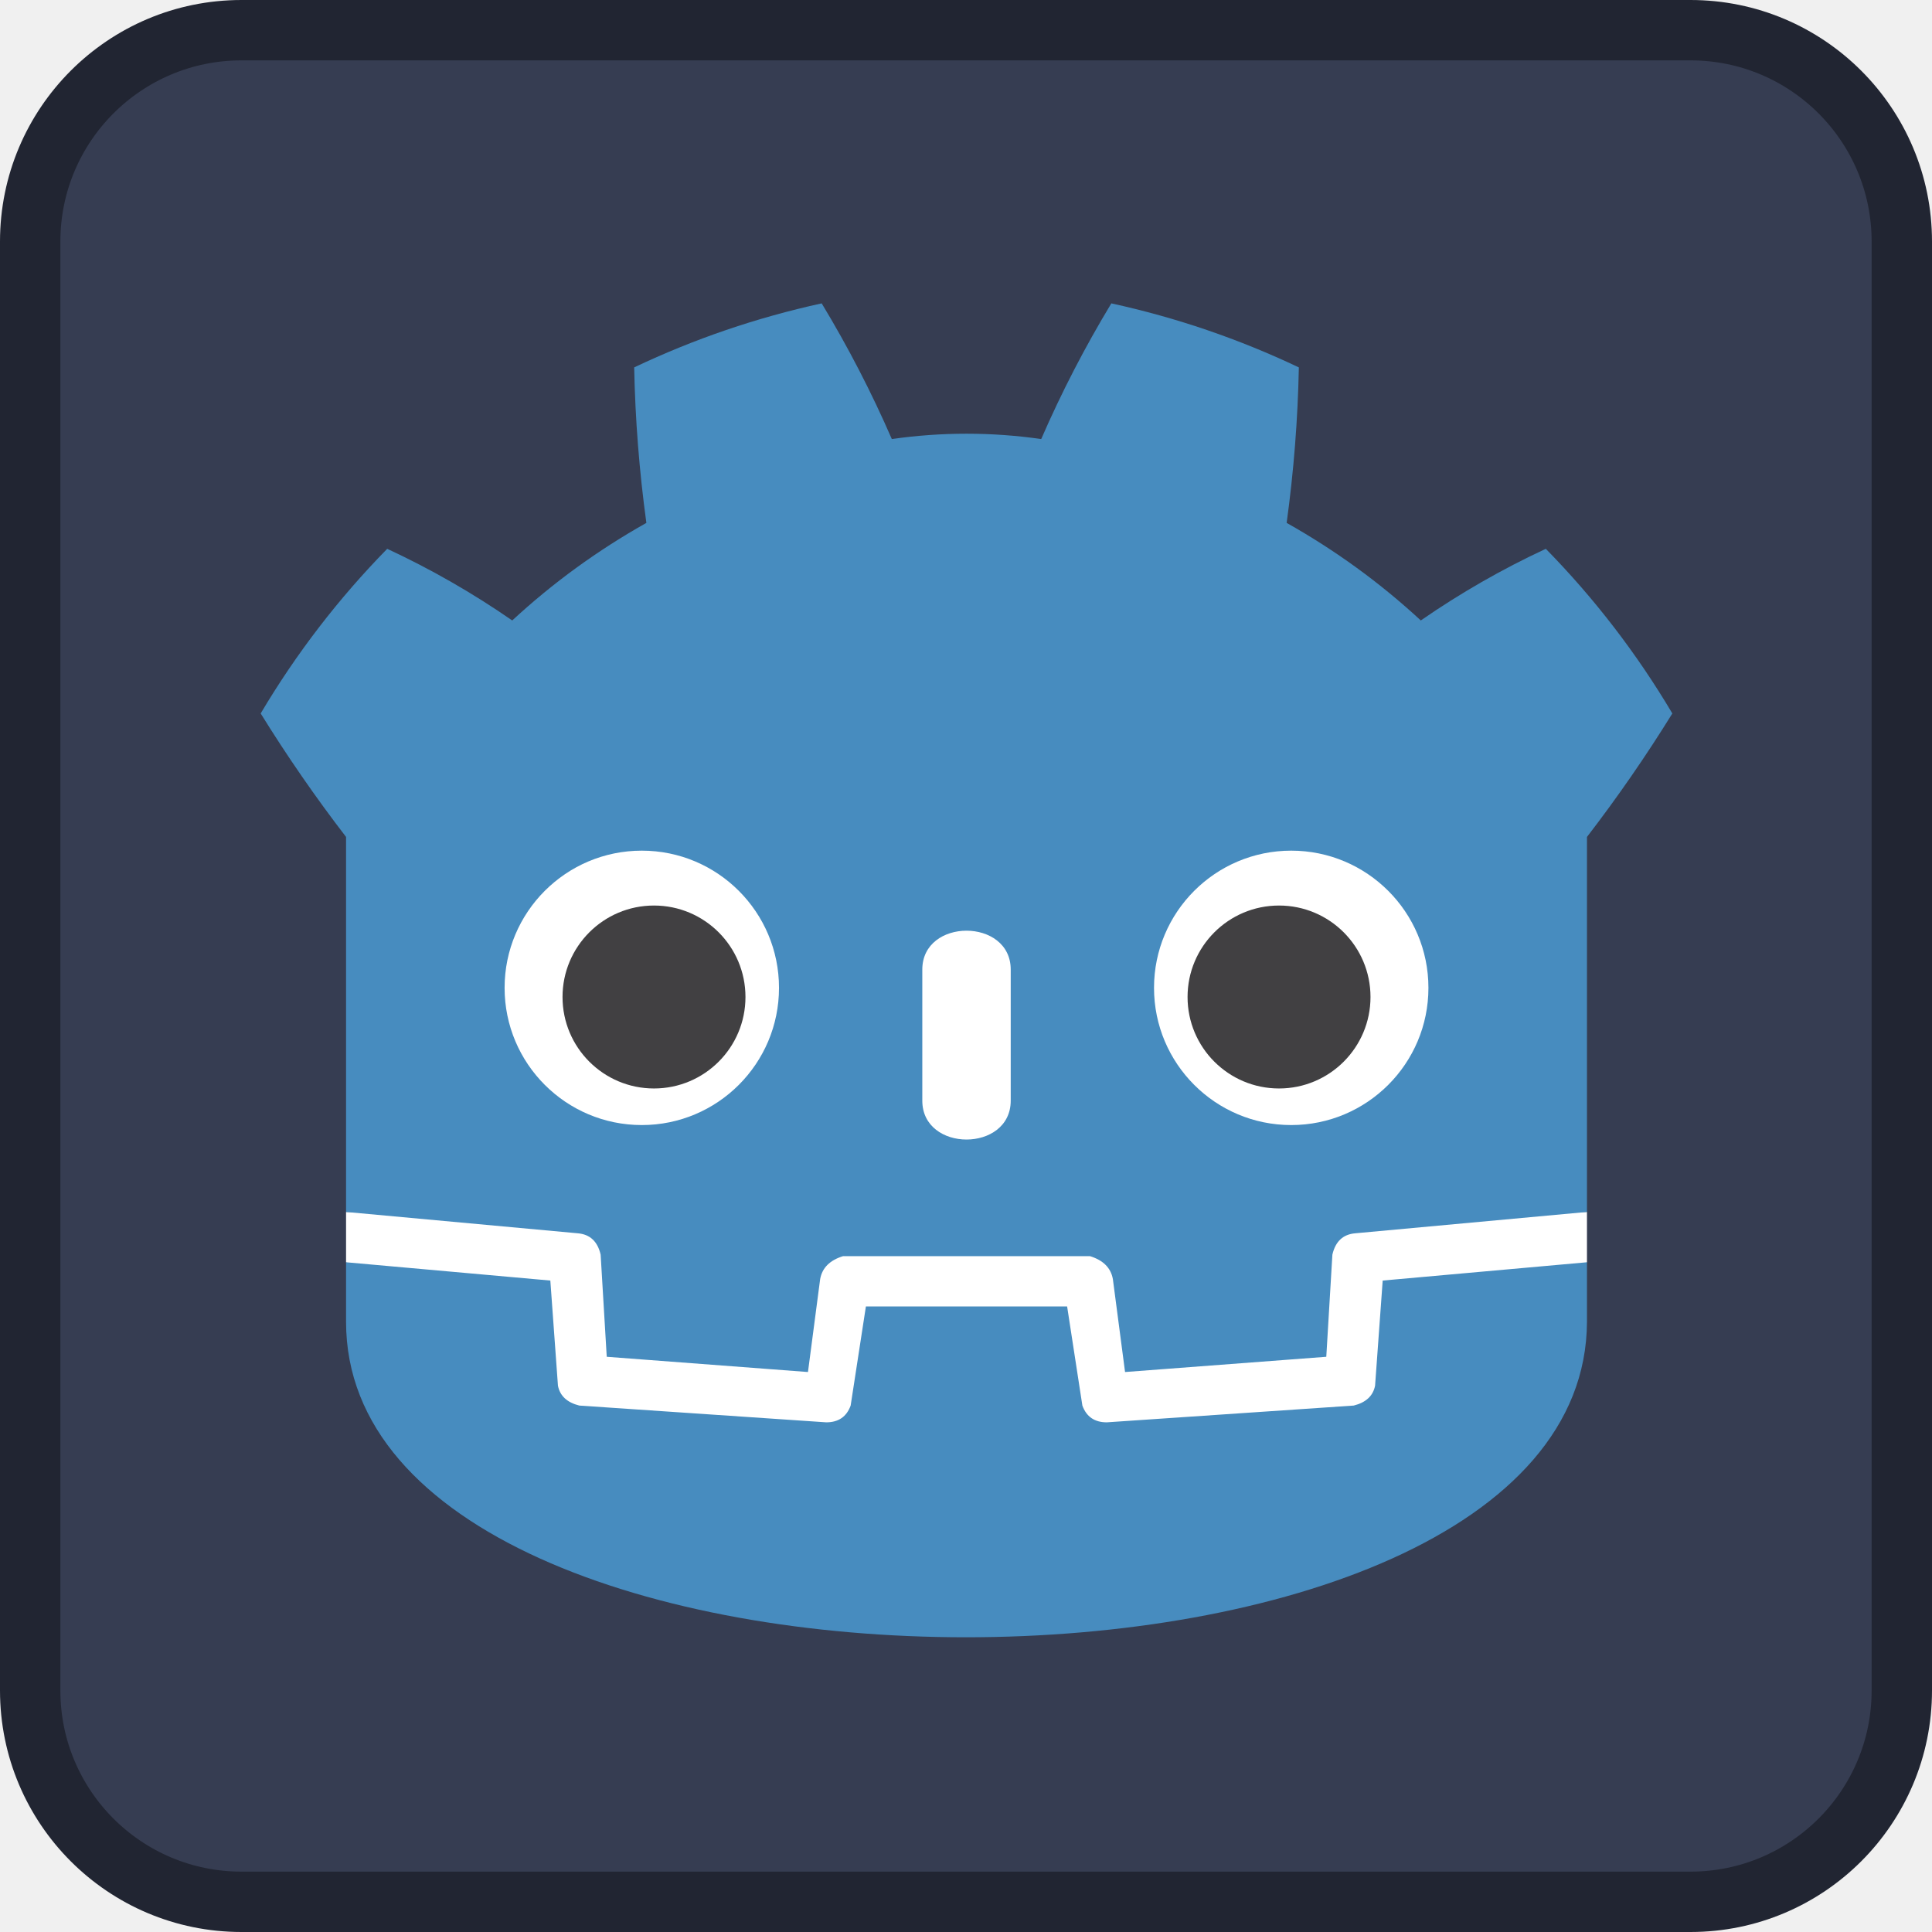
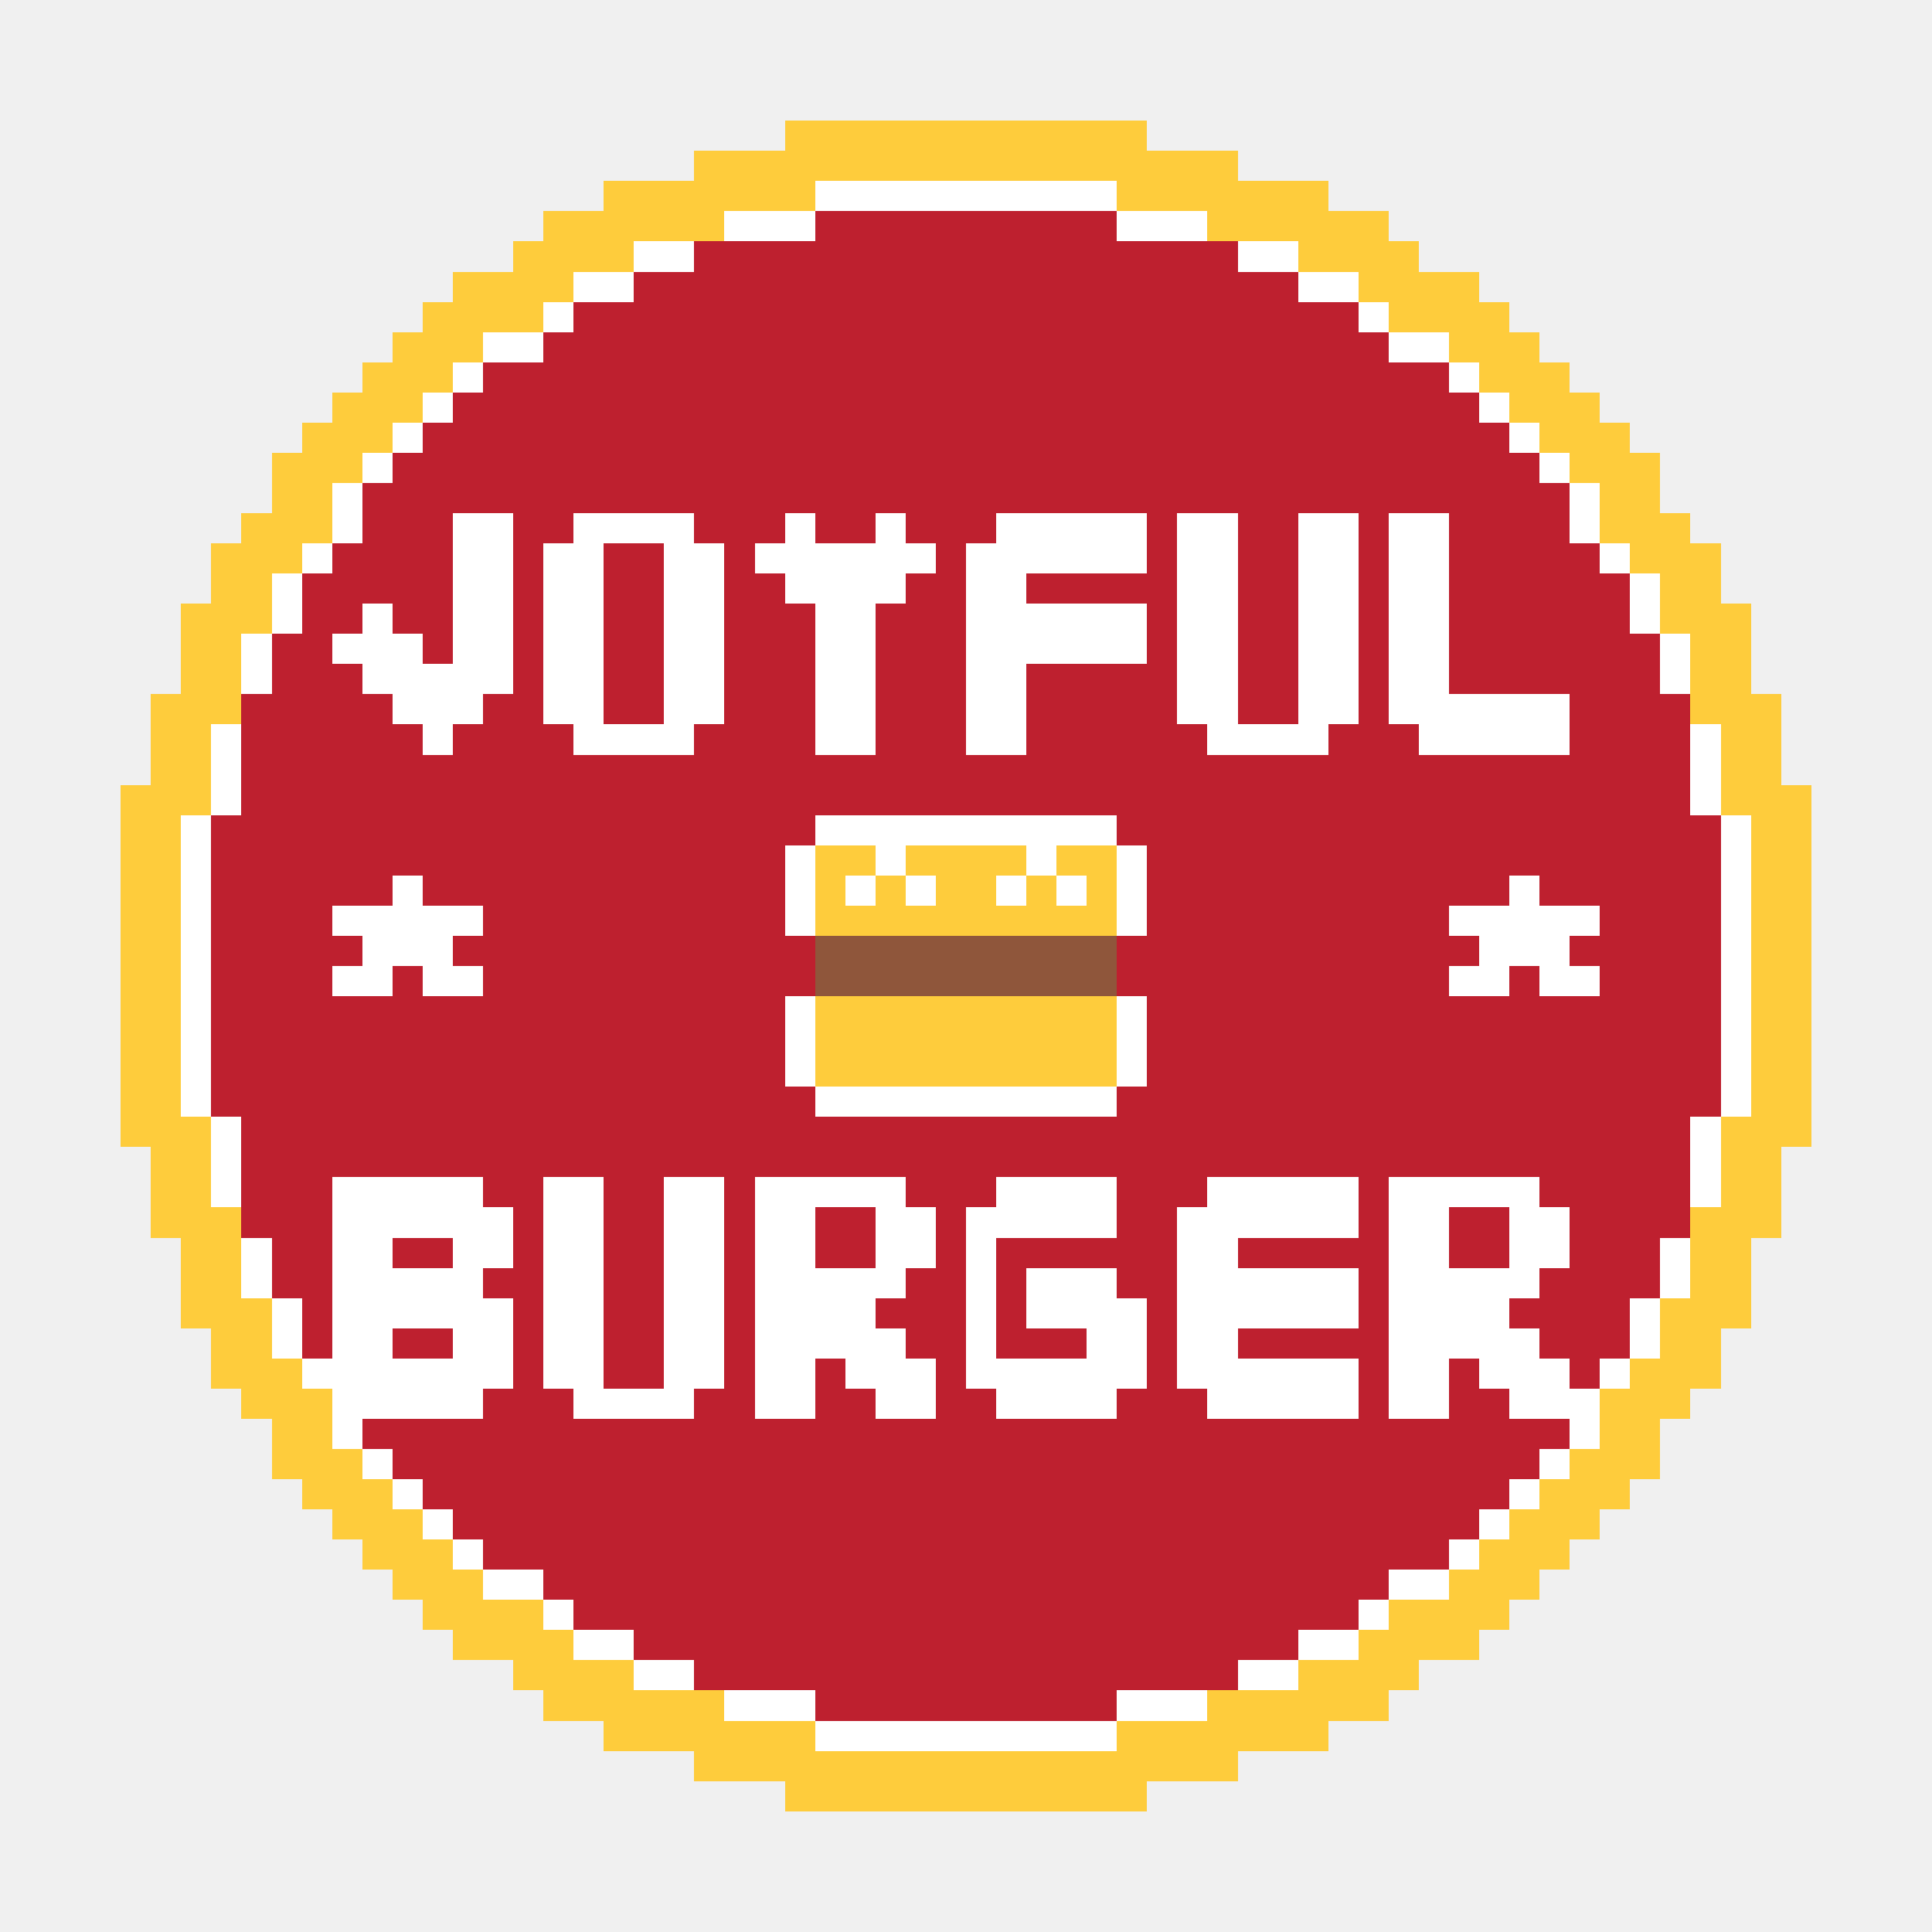
- <svg xmlns="http://www.w3.org/2000/svg" width="128" height="128">
-   <rect width="124" height="124" x="2" y="2" fill="#363d52" stroke="#212532" stroke-width="4" rx="14" />
-   <g fill="#fff" transform="translate(12.322 12.322)scale(.101)">
-     <path d="M105 673v33q407 354 814 0v-33z" />
-     <path fill="#478cbf" d="m105 673 152 14q12 1 15 14l4 67 132 10 8-61q2-11 15-15h162q13 4 15 15l8 61 132-10 4-67q3-13 15-14l152-14V427q30-39 56-81-35-59-83-108-43 20-82 47-40-37-88-64 7-51 8-102-59-28-123-42-26 43-46 89-49-7-98 0-20-46-46-89-64 14-123 42 1 51 8 102-48 27-88 64-39-27-82-47-48 49-83 108 26 42 56 81zm0 33v39c0 276 813 276 814 0v-39l-134 12-5 69q-2 10-14 13l-162 11q-12 0-16-11l-10-65H446l-10 65q-4 11-16 11l-162-11q-12-3-14-13l-5-69z" />
-     <path d="M483 600c0 34 58 34 58 0v-86c0-34-58-34-58 0z" />
-     <circle cx="725" cy="526" r="90" />
-     <circle cx="299" cy="526" r="90" />
-   </g>
-   <g fill="#414042" transform="translate(12.322 12.322)scale(.101)">
-     <circle cx="307" cy="532" r="60" />
-     <circle cx="717" cy="532" r="60" />
-   </g>
+ <svg xmlns="http://www.w3.org/2000/svg" version="1.1" width="128" height="128" shape-rendering="crispEdges">
+   <rect x="52" y="8" width="24" height="4" fill="#FECC3C" />
+   <rect x="46" y="10" width="6" height="4" fill="#FECC3C" />
+   <rect x="76" y="10" width="6" height="4" fill="#FECC3C" />
+   <rect x="40" y="12" width="6" height="4" fill="#FECC3C" />
+   <rect x="52" y="12" width="2" height="2" fill="#FECC3C" />
+   <rect x="54" y="12" width="20" height="2" fill="#FFFFFF" />
+   <rect x="74" y="12" width="2" height="2" fill="#FECC3C" />
+   <rect x="82" y="12" width="6" height="4" fill="#FECC3C" />
+   <rect x="36" y="14" width="4" height="4" fill="#FECC3C" />
+   <rect x="46" y="14" width="2" height="2" fill="#FECC3C" />
+   <rect x="48" y="14" width="6" height="2" fill="#FFFFFF" />
+   <rect x="54" y="14" width="20" height="20" fill="#BE202F" />
+   <rect x="74" y="14" width="6" height="2" fill="#FFFFFF" />
+   <rect x="80" y="14" width="2" height="2" fill="#FECC3C" />
+   <rect x="88" y="14" width="4" height="4" fill="#FECC3C" />
+   <rect x="34" y="16" width="2" height="6" fill="#FECC3C" />
+   <rect x="40" y="16" width="2" height="2" fill="#FECC3C" />
+   <rect x="42" y="16" width="4" height="2" fill="#FFFFFF" />
+   <rect x="46" y="16" width="8" height="18" fill="#BE202F" />
+   <rect x="74" y="16" width="8" height="18" fill="#BE202F" />
+   <rect x="82" y="16" width="4" height="2" fill="#FFFFFF" />
+   <rect x="86" y="16" width="2" height="2" fill="#FECC3C" />
+   <rect x="92" y="16" width="2" height="6" fill="#FECC3C" />
+   <rect x="30" y="18" width="4" height="4" fill="#FECC3C" />
+   <rect x="36" y="18" width="2" height="2" fill="#FECC3C" />
+   <rect x="38" y="18" width="4" height="2" fill="#FFFFFF" />
+   <rect x="42" y="18" width="4" height="16" fill="#BE202F" />
+   <rect x="82" y="18" width="4" height="30" fill="#BE202F" />
+   <rect x="86" y="18" width="4" height="2" fill="#FFFFFF" />
+   <rect x="90" y="18" width="2" height="2" fill="#FECC3C" />
+   <rect x="94" y="18" width="4" height="4" fill="#FECC3C" />
+   <rect x="28" y="20" width="2" height="6" fill="#FECC3C" />
+   <rect x="36" y="20" width="2" height="2" fill="#FFFFFF" />
+   <rect x="38" y="20" width="4" height="14" fill="#BE202F" />
+   <rect x="86" y="20" width="4" height="14" fill="#BE202F" />
+   <rect x="90" y="20" width="2" height="2" fill="#FFFFFF" />
+   <rect x="98" y="20" width="2" height="6" fill="#FECC3C" />
+   <rect x="26" y="22" width="2" height="6" fill="#FECC3C" />
+   <rect x="30" y="22" width="2" height="2" fill="#FECC3C" />
+   <rect x="32" y="22" width="4" height="2" fill="#FFFFFF" />
+   <rect x="36" y="22" width="2" height="14" fill="#BE202F" />
+   <rect x="90" y="22" width="2" height="84" fill="#BE202F" />
+   <rect x="92" y="22" width="4" height="2" fill="#FFFFFF" />
+   <rect x="96" y="22" width="2" height="2" fill="#FECC3C" />
+   <rect x="100" y="22" width="2" height="6" fill="#FECC3C" />
+   <rect x="24" y="24" width="2" height="6" fill="#FECC3C" />
+   <rect x="30" y="24" width="2" height="2" fill="#FFFFFF" />
+   <rect x="32" y="24" width="4" height="10" fill="#BE202F" />
+   <rect x="92" y="24" width="4" height="10" fill="#BE202F" />
+   <rect x="96" y="24" width="2" height="2" fill="#FFFFFF" />
+   <rect x="102" y="24" width="2" height="6" fill="#FECC3C" />
+   <rect x="22" y="26" width="2" height="6" fill="#FECC3C" />
+   <rect x="28" y="26" width="2" height="2" fill="#FFFFFF" />
+   <rect x="30" y="26" width="2" height="8" fill="#BE202F" />
+   <rect x="96" y="26" width="2" height="20" fill="#BE202F" />
+   <rect x="98" y="26" width="2" height="2" fill="#FFFFFF" />
+   <rect x="104" y="26" width="2" height="6" fill="#FECC3C" />
+   <rect x="20" y="28" width="2" height="8" fill="#FECC3C" />
+   <rect x="26" y="28" width="2" height="2" fill="#FFFFFF" />
+   <rect x="28" y="28" width="2" height="16" fill="#BE202F" />
+   <rect x="98" y="28" width="2" height="18" fill="#BE202F" />
+   <rect x="100" y="28" width="2" height="2" fill="#FFFFFF" />
+   <rect x="106" y="28" width="2" height="8" fill="#FECC3C" />
+   <rect x="18" y="30" width="2" height="8" fill="#FECC3C" />
+   <rect x="24" y="30" width="2" height="2" fill="#FFFFFF" />
+   <rect x="26" y="30" width="2" height="12" fill="#BE202F" />
+   <rect x="100" y="30" width="2" height="16" fill="#BE202F" />
+   <rect x="102" y="30" width="2" height="2" fill="#FFFFFF" />
+   <rect x="108" y="30" width="2" height="8" fill="#FECC3C" />
+   <rect x="22" y="32" width="2" height="4" fill="#FFFFFF" />
+   <rect x="24" y="32" width="2" height="8" fill="#BE202F" />
+   <rect x="102" y="32" width="2" height="14" fill="#BE202F" />
+   <rect x="104" y="32" width="2" height="4" fill="#FFFFFF" />
+   <rect x="16" y="34" width="2" height="8" fill="#FECC3C" />
+   <rect x="30" y="34" width="4" height="12" fill="#FFFFFF" />
+   <rect x="34" y="34" width="2" height="70" fill="#BE202F" />
+   <rect x="38" y="34" width="8" height="2" fill="#FFFFFF" />
+   <rect x="46" y="34" width="6" height="2" fill="#BE202F" />
+   <rect x="52" y="34" width="2" height="6" fill="#FFFFFF" />
+   <rect x="54" y="34" width="4" height="2" fill="#BE202F" />
+   <rect x="58" y="34" width="2" height="6" fill="#FFFFFF" />
+   <rect x="60" y="34" width="6" height="2" fill="#BE202F" />
+   <rect x="66" y="34" width="10" height="4" fill="#FFFFFF" />
+   <rect x="76" y="34" width="2" height="78" fill="#BE202F" />
+   <rect x="78" y="34" width="4" height="14" fill="#FFFFFF" />
+   <rect x="86" y="34" width="4" height="14" fill="#FFFFFF" />
+   <rect x="92" y="34" width="4" height="14" fill="#FFFFFF" />
+   <rect x="110" y="34" width="2" height="8" fill="#FECC3C" />
+   <rect x="14" y="36" width="2" height="12" fill="#FECC3C" />
+   <rect x="20" y="36" width="2" height="2" fill="#FFFFFF" />
+   <rect x="22" y="36" width="2" height="6" fill="#BE202F" />
+   <rect x="36" y="36" width="4" height="12" fill="#FFFFFF" />
+   <rect x="40" y="36" width="4" height="12" fill="#BE202F" />
+   <rect x="44" y="36" width="4" height="12" fill="#FFFFFF" />
+   <rect x="48" y="36" width="2" height="76" fill="#BE202F" />
+   <rect x="50" y="36" width="2" height="2" fill="#FFFFFF" />
+   <rect x="54" y="36" width="4" height="14" fill="#FFFFFF" />
+   <rect x="60" y="36" width="2" height="2" fill="#FFFFFF" />
+   <rect x="62" y="36" width="2" height="18" fill="#BE202F" />
+   <rect x="64" y="36" width="2" height="14" fill="#FFFFFF" />
+   <rect x="104" y="36" width="2" height="24" fill="#BE202F" />
+   <rect x="106" y="36" width="2" height="2" fill="#FFFFFF" />
+   <rect x="112" y="36" width="2" height="12" fill="#FECC3C" />
+   <rect x="18" y="38" width="2" height="4" fill="#FFFFFF" />
+   <rect x="20" y="38" width="2" height="52" fill="#BE202F" />
+   <rect x="50" y="38" width="2" height="40" fill="#BE202F" />
+   <rect x="60" y="38" width="2" height="16" fill="#BE202F" />
+   <rect x="66" y="38" width="2" height="12" fill="#FFFFFF" />
+   <rect x="68" y="38" width="8" height="2" fill="#BE202F" />
+   <rect x="106" y="38" width="2" height="52" fill="#BE202F" />
+   <rect x="108" y="38" width="2" height="4" fill="#FFFFFF" />
+   <rect x="12" y="40" width="2" height="14" fill="#FECC3C" />
+   <rect x="24" y="40" width="2" height="6" fill="#FFFFFF" />
+   <rect x="52" y="40" width="2" height="16" fill="#BE202F" />
+   <rect x="58" y="40" width="2" height="14" fill="#BE202F" />
+   <rect x="68" y="40" width="8" height="4" fill="#FFFFFF" />
+   <rect x="114" y="40" width="2" height="14" fill="#FECC3C" />
+   <rect x="16" y="42" width="2" height="4" fill="#FFFFFF" />
+   <rect x="18" y="42" width="2" height="44" fill="#BE202F" />
+   <rect x="22" y="42" width="2" height="2" fill="#FFFFFF" />
+   <rect x="26" y="42" width="2" height="6" fill="#FFFFFF" />
+   <rect x="108" y="42" width="2" height="44" fill="#BE202F" />
+   <rect x="110" y="42" width="2" height="4" fill="#FFFFFF" />
+   <rect x="22" y="44" width="2" height="16" fill="#BE202F" />
+   <rect x="28" y="44" width="2" height="6" fill="#FFFFFF" />
+   <rect x="68" y="44" width="8" height="10" fill="#BE202F" />
+   <rect x="10" y="46" width="2" height="36" fill="#FECC3C" />
+   <rect x="16" y="46" width="2" height="36" fill="#BE202F" />
+   <rect x="24" y="46" width="2" height="14" fill="#BE202F" />
+   <rect x="30" y="46" width="2" height="2" fill="#FFFFFF" />
+   <rect x="32" y="46" width="2" height="34" fill="#BE202F" />
+   <rect x="96" y="46" width="8" height="4" fill="#FFFFFF" />
+   <rect x="110" y="46" width="2" height="36" fill="#BE202F" />
+   <rect x="116" y="46" width="2" height="36" fill="#FECC3C" />
+   <rect x="14" y="48" width="2" height="6" fill="#FFFFFF" />
+   <rect x="26" y="48" width="2" height="10" fill="#BE202F" />
+   <rect x="30" y="48" width="2" height="12" fill="#BE202F" />
+   <rect x="36" y="48" width="2" height="30" fill="#BE202F" />
+   <rect x="38" y="48" width="8" height="2" fill="#FFFFFF" />
+   <rect x="46" y="48" width="2" height="30" fill="#BE202F" />
+   <rect x="78" y="48" width="2" height="32" fill="#BE202F" />
+   <rect x="80" y="48" width="8" height="2" fill="#FFFFFF" />
+   <rect x="88" y="48" width="2" height="30" fill="#BE202F" />
+   <rect x="92" y="48" width="2" height="30" fill="#BE202F" />
+   <rect x="94" y="48" width="2" height="2" fill="#FFFFFF" />
+   <rect x="112" y="48" width="2" height="6" fill="#FFFFFF" />
+   <rect x="28" y="50" width="2" height="10" fill="#BE202F" />
+   <rect x="38" y="50" width="8" height="28" fill="#BE202F" />
+   <rect x="54" y="50" width="4" height="4" fill="#BE202F" />
+   <rect x="64" y="50" width="4" height="4" fill="#BE202F" />
+   <rect x="80" y="50" width="8" height="28" fill="#BE202F" />
+   <rect x="94" y="50" width="10" height="8" fill="#BE202F" />
+   <rect x="8" y="52" width="2" height="24" fill="#FECC3C" />
+   <rect x="118" y="52" width="2" height="24" fill="#FECC3C" />
+   <rect x="12" y="54" width="2" height="20" fill="#FFFFFF" />
+   <rect x="14" y="54" width="2" height="20" fill="#BE202F" />
+   <rect x="54" y="54" width="20" height="2" fill="#FFFFFF" />
+   <rect x="74" y="54" width="2" height="2" fill="#BE202F" />
+   <rect x="112" y="54" width="2" height="20" fill="#BE202F" />
+   <rect x="114" y="54" width="2" height="20" fill="#FFFFFF" />
+   <rect x="52" y="56" width="2" height="6" fill="#FFFFFF" />
+   <rect x="54" y="56" width="4" height="2" fill="#FECC3C" />
+   <rect x="58" y="56" width="2" height="2" fill="#FFFFFF" />
+   <rect x="60" y="56" width="8" height="2" fill="#FECC3C" />
+   <rect x="68" y="56" width="2" height="2" fill="#FFFFFF" />
+   <rect x="70" y="56" width="4" height="2" fill="#FECC3C" />
+   <rect x="74" y="56" width="2" height="6" fill="#FFFFFF" />
+   <rect x="26" y="58" width="2" height="6" fill="#FFFFFF" />
+   <rect x="54" y="58" width="2" height="4" fill="#FECC3C" />
+   <rect x="56" y="58" width="2" height="2" fill="#FFFFFF" />
+   <rect x="58" y="58" width="2" height="4" fill="#FECC3C" />
+   <rect x="60" y="58" width="2" height="2" fill="#FFFFFF" />
+   <rect x="62" y="58" width="4" height="4" fill="#FECC3C" />
+   <rect x="66" y="58" width="2" height="2" fill="#FFFFFF" />
+   <rect x="68" y="58" width="2" height="4" fill="#FECC3C" />
+   <rect x="70" y="58" width="2" height="2" fill="#FFFFFF" />
+   <rect x="72" y="58" width="2" height="4" fill="#FECC3C" />
+   <rect x="94" y="58" width="6" height="2" fill="#BE202F" />
+   <rect x="100" y="58" width="2" height="6" fill="#FFFFFF" />
+   <rect x="102" y="58" width="2" height="2" fill="#BE202F" />
+   <rect x="22" y="60" width="4" height="2" fill="#FFFFFF" />
+   <rect x="28" y="60" width="4" height="2" fill="#FFFFFF" />
+   <rect x="56" y="60" width="2" height="2" fill="#FECC3C" />
+   <rect x="60" y="60" width="2" height="2" fill="#FECC3C" />
+   <rect x="66" y="60" width="2" height="2" fill="#FECC3C" />
+   <rect x="70" y="60" width="2" height="2" fill="#FECC3C" />
+   <rect x="94" y="60" width="2" height="18" fill="#BE202F" />
+   <rect x="96" y="60" width="4" height="2" fill="#FFFFFF" />
+   <rect x="102" y="60" width="4" height="2" fill="#FFFFFF" />
+   <rect x="22" y="62" width="2" height="2" fill="#BE202F" />
+   <rect x="24" y="62" width="2" height="4" fill="#FFFFFF" />
+   <rect x="28" y="62" width="2" height="4" fill="#FFFFFF" />
+   <rect x="30" y="62" width="2" height="2" fill="#BE202F" />
+   <rect x="52" y="62" width="2" height="4" fill="#BE202F" />
+   <rect x="54" y="62" width="20" height="4" fill="#8F563B" />
+   <rect x="74" y="62" width="2" height="4" fill="#BE202F" />
+   <rect x="96" y="62" width="2" height="2" fill="#BE202F" />
+   <rect x="98" y="62" width="2" height="4" fill="#FFFFFF" />
+   <rect x="102" y="62" width="2" height="4" fill="#FFFFFF" />
+   <rect x="104" y="62" width="2" height="2" fill="#BE202F" />
+   <rect x="22" y="64" width="2" height="2" fill="#FFFFFF" />
+   <rect x="26" y="64" width="2" height="14" fill="#BE202F" />
+   <rect x="30" y="64" width="2" height="2" fill="#FFFFFF" />
+   <rect x="96" y="64" width="2" height="2" fill="#FFFFFF" />
+   <rect x="100" y="64" width="2" height="14" fill="#BE202F" />
+   <rect x="104" y="64" width="2" height="2" fill="#FFFFFF" />
+   <rect x="22" y="66" width="4" height="12" fill="#BE202F" />
+   <rect x="28" y="66" width="4" height="12" fill="#BE202F" />
+   <rect x="52" y="66" width="2" height="6" fill="#FFFFFF" />
+   <rect x="54" y="66" width="20" height="6" fill="#FECC3C" />
+   <rect x="74" y="66" width="2" height="6" fill="#FFFFFF" />
+   <rect x="96" y="66" width="4" height="12" fill="#BE202F" />
+   <rect x="102" y="66" width="4" height="14" fill="#BE202F" />
+   <rect x="52" y="72" width="2" height="6" fill="#BE202F" />
+   <rect x="54" y="72" width="20" height="2" fill="#FFFFFF" />
+   <rect x="74" y="72" width="2" height="14" fill="#BE202F" />
+   <rect x="12" y="74" width="2" height="14" fill="#FECC3C" />
+   <rect x="14" y="74" width="2" height="6" fill="#FFFFFF" />
+   <rect x="54" y="74" width="20" height="4" fill="#BE202F" />
+   <rect x="112" y="74" width="2" height="6" fill="#FFFFFF" />
+   <rect x="114" y="74" width="2" height="14" fill="#FECC3C" />
+   <rect x="22" y="78" width="10" height="4" fill="#FFFFFF" />
+   <rect x="36" y="78" width="4" height="14" fill="#FFFFFF" />
+   <rect x="40" y="78" width="4" height="14" fill="#BE202F" />
+   <rect x="44" y="78" width="4" height="14" fill="#FFFFFF" />
+   <rect x="50" y="78" width="10" height="2" fill="#FFFFFF" />
+   <rect x="60" y="78" width="6" height="2" fill="#BE202F" />
+   <rect x="66" y="78" width="8" height="4" fill="#FFFFFF" />
+   <rect x="80" y="78" width="10" height="4" fill="#FFFFFF" />
+   <rect x="92" y="78" width="10" height="2" fill="#FFFFFF" />
+   <rect x="14" y="80" width="2" height="12" fill="#FECC3C" />
+   <rect x="32" y="80" width="2" height="4" fill="#FFFFFF" />
+   <rect x="50" y="80" width="4" height="14" fill="#FFFFFF" />
+   <rect x="54" y="80" width="4" height="4" fill="#BE202F" />
+   <rect x="58" y="80" width="4" height="4" fill="#FFFFFF" />
+   <rect x="62" y="80" width="2" height="34" fill="#BE202F" />
+   <rect x="64" y="80" width="2" height="12" fill="#FFFFFF" />
+   <rect x="78" y="80" width="2" height="12" fill="#FFFFFF" />
+   <rect x="92" y="80" width="4" height="14" fill="#FFFFFF" />
+   <rect x="96" y="80" width="4" height="4" fill="#BE202F" />
+   <rect x="100" y="80" width="4" height="4" fill="#FFFFFF" />
+   <rect x="104" y="80" width="2" height="12" fill="#BE202F" />
+   <rect x="112" y="80" width="2" height="12" fill="#FECC3C" />
+   <rect x="16" y="82" width="2" height="4" fill="#FFFFFF" />
+   <rect x="22" y="82" width="4" height="12" fill="#FFFFFF" />
+   <rect x="26" y="82" width="4" height="2" fill="#BE202F" />
+   <rect x="30" y="82" width="2" height="12" fill="#FFFFFF" />
+   <rect x="66" y="82" width="8" height="2" fill="#BE202F" />
+   <rect x="80" y="82" width="2" height="12" fill="#FFFFFF" />
+   <rect x="82" y="82" width="8" height="2" fill="#BE202F" />
+   <rect x="110" y="82" width="2" height="4" fill="#FFFFFF" />
+   <rect x="26" y="84" width="4" height="4" fill="#FFFFFF" />
+   <rect x="32" y="84" width="2" height="2" fill="#BE202F" />
+   <rect x="54" y="84" width="6" height="2" fill="#FFFFFF" />
+   <rect x="60" y="84" width="2" height="6" fill="#BE202F" />
+   <rect x="66" y="84" width="2" height="6" fill="#BE202F" />
+   <rect x="68" y="84" width="6" height="4" fill="#FFFFFF" />
+   <rect x="82" y="84" width="8" height="4" fill="#FFFFFF" />
+   <rect x="96" y="84" width="6" height="2" fill="#FFFFFF" />
+   <rect x="102" y="84" width="2" height="6" fill="#BE202F" />
+   <rect x="16" y="86" width="2" height="8" fill="#FECC3C" />
+   <rect x="18" y="86" width="2" height="4" fill="#FFFFFF" />
+   <rect x="32" y="86" width="2" height="6" fill="#FFFFFF" />
+   <rect x="54" y="86" width="4" height="4" fill="#FFFFFF" />
+   <rect x="58" y="86" width="2" height="2" fill="#BE202F" />
+   <rect x="74" y="86" width="2" height="6" fill="#FFFFFF" />
+   <rect x="96" y="86" width="4" height="4" fill="#FFFFFF" />
+   <rect x="100" y="86" width="2" height="2" fill="#BE202F" />
+   <rect x="108" y="86" width="2" height="4" fill="#FFFFFF" />
+   <rect x="110" y="86" width="2" height="8" fill="#FECC3C" />
+   <rect x="26" y="88" width="4" height="2" fill="#BE202F" />
+   <rect x="58" y="88" width="2" height="6" fill="#FFFFFF" />
+   <rect x="68" y="88" width="4" height="2" fill="#BE202F" />
+   <rect x="72" y="88" width="2" height="6" fill="#FFFFFF" />
+   <rect x="82" y="88" width="8" height="2" fill="#BE202F" />
+   <rect x="100" y="88" width="2" height="6" fill="#FFFFFF" />
+   <rect x="18" y="90" width="2" height="8" fill="#FECC3C" />
+   <rect x="20" y="90" width="2" height="2" fill="#FFFFFF" />
+   <rect x="26" y="90" width="4" height="4" fill="#FFFFFF" />
+   <rect x="54" y="90" width="2" height="24" fill="#BE202F" />
+   <rect x="56" y="90" width="2" height="2" fill="#FFFFFF" />
+   <rect x="60" y="90" width="2" height="4" fill="#FFFFFF" />
+   <rect x="66" y="90" width="6" height="4" fill="#FFFFFF" />
+   <rect x="82" y="90" width="8" height="4" fill="#FFFFFF" />
+   <rect x="96" y="90" width="2" height="12" fill="#BE202F" />
+   <rect x="98" y="90" width="2" height="2" fill="#FFFFFF" />
+   <rect x="102" y="90" width="2" height="4" fill="#FFFFFF" />
+   <rect x="106" y="90" width="2" height="2" fill="#FFFFFF" />
+   <rect x="108" y="90" width="2" height="8" fill="#FECC3C" />
+   <rect x="20" y="92" width="2" height="8" fill="#FECC3C" />
+   <rect x="32" y="92" width="2" height="12" fill="#BE202F" />
+   <rect x="36" y="92" width="2" height="14" fill="#BE202F" />
+   <rect x="38" y="92" width="8" height="2" fill="#FFFFFF" />
+   <rect x="46" y="92" width="2" height="20" fill="#BE202F" />
+   <rect x="56" y="92" width="2" height="22" fill="#BE202F" />
+   <rect x="64" y="92" width="2" height="22" fill="#BE202F" />
+   <rect x="74" y="92" width="2" height="20" fill="#BE202F" />
+   <rect x="78" y="92" width="2" height="20" fill="#BE202F" />
+   <rect x="98" y="92" width="2" height="8" fill="#BE202F" />
+   <rect x="104" y="92" width="2" height="4" fill="#FFFFFF" />
+   <rect x="106" y="92" width="2" height="8" fill="#FECC3C" />
+   <rect x="22" y="94" width="2" height="2" fill="#FFFFFF" />
+   <rect x="24" y="94" width="8" height="2" fill="#BE202F" />
+   <rect x="38" y="94" width="8" height="14" fill="#BE202F" />
+   <rect x="50" y="94" width="4" height="18" fill="#BE202F" />
+   <rect x="58" y="94" width="4" height="20" fill="#BE202F" />
+   <rect x="66" y="94" width="8" height="20" fill="#BE202F" />
+   <rect x="80" y="94" width="10" height="14" fill="#BE202F" />
+   <rect x="92" y="94" width="4" height="10" fill="#BE202F" />
+   <rect x="100" y="94" width="4" height="2" fill="#BE202F" />
+   <rect x="22" y="96" width="2" height="6" fill="#FECC3C" />
+   <rect x="24" y="96" width="2" height="2" fill="#FFFFFF" />
+   <rect x="26" y="96" width="6" height="2" fill="#BE202F" />
+   <rect x="100" y="96" width="2" height="2" fill="#BE202F" />
+   <rect x="102" y="96" width="2" height="2" fill="#FFFFFF" />
+   <rect x="104" y="96" width="2" height="6" fill="#FECC3C" />
+   <rect x="24" y="98" width="2" height="6" fill="#FECC3C" />
+   <rect x="26" y="98" width="2" height="2" fill="#FFFFFF" />
+   <rect x="28" y="98" width="4" height="2" fill="#BE202F" />
+   <rect x="100" y="98" width="2" height="2" fill="#FFFFFF" />
+   <rect x="102" y="98" width="2" height="6" fill="#FECC3C" />
+   <rect x="26" y="100" width="2" height="6" fill="#FECC3C" />
+   <rect x="28" y="100" width="2" height="2" fill="#FFFFFF" />
+   <rect x="30" y="100" width="2" height="2" fill="#BE202F" />
+   <rect x="98" y="100" width="2" height="2" fill="#FFFFFF" />
+   <rect x="100" y="100" width="2" height="6" fill="#FECC3C" />
+   <rect x="28" y="102" width="2" height="6" fill="#FECC3C" />
+   <rect x="30" y="102" width="2" height="2" fill="#FFFFFF" />
+   <rect x="96" y="102" width="2" height="2" fill="#FFFFFF" />
+   <rect x="98" y="102" width="2" height="6" fill="#FECC3C" />
+   <rect x="30" y="104" width="2" height="6" fill="#FECC3C" />
+   <rect x="32" y="104" width="4" height="2" fill="#FFFFFF" />
+   <rect x="92" y="104" width="4" height="2" fill="#FFFFFF" />
+   <rect x="96" y="104" width="2" height="6" fill="#FECC3C" />
+   <rect x="32" y="106" width="4" height="4" fill="#FECC3C" />
+   <rect x="36" y="106" width="2" height="2" fill="#FFFFFF" />
+   <rect x="90" y="106" width="2" height="2" fill="#FFFFFF" />
+   <rect x="92" y="106" width="4" height="4" fill="#FECC3C" />
+   <rect x="36" y="108" width="2" height="6" fill="#FECC3C" />
+   <rect x="38" y="108" width="4" height="2" fill="#FFFFFF" />
+   <rect x="42" y="108" width="4" height="2" fill="#BE202F" />
+   <rect x="80" y="108" width="6" height="2" fill="#BE202F" />
+   <rect x="86" y="108" width="4" height="2" fill="#FFFFFF" />
+   <rect x="90" y="108" width="2" height="6" fill="#FECC3C" />
+   <rect x="34" y="110" width="2" height="2" fill="#FECC3C" />
+   <rect x="38" y="110" width="4" height="4" fill="#FECC3C" />
+   <rect x="42" y="110" width="4" height="2" fill="#FFFFFF" />
+   <rect x="80" y="110" width="2" height="2" fill="#BE202F" />
+   <rect x="82" y="110" width="4" height="2" fill="#FFFFFF" />
+   <rect x="86" y="110" width="4" height="4" fill="#FECC3C" />
+   <rect x="92" y="110" width="2" height="2" fill="#FECC3C" />
+   <rect x="42" y="112" width="6" height="4" fill="#FECC3C" />
+   <rect x="48" y="112" width="6" height="2" fill="#FFFFFF" />
+   <rect x="74" y="112" width="6" height="2" fill="#FFFFFF" />
+   <rect x="80" y="112" width="6" height="4" fill="#FECC3C" />
+   <rect x="40" y="114" width="2" height="2" fill="#FECC3C" />
+   <rect x="48" y="114" width="6" height="4" fill="#FECC3C" />
+   <rect x="54" y="114" width="20" height="2" fill="#FFFFFF" />
+   <rect x="74" y="114" width="6" height="4" fill="#FECC3C" />
+   <rect x="86" y="114" width="2" height="2" fill="#FECC3C" />
+   <rect x="46" y="116" width="2" height="2" fill="#FECC3C" />
+   <rect x="54" y="116" width="20" height="4" fill="#FECC3C" />
+   <rect x="80" y="116" width="2" height="2" fill="#FECC3C" />
+   <rect x="52" y="118" width="2" height="2" fill="#FECC3C" />
+   <rect x="74" y="118" width="2" height="2" fill="#FECC3C" />
</svg>
